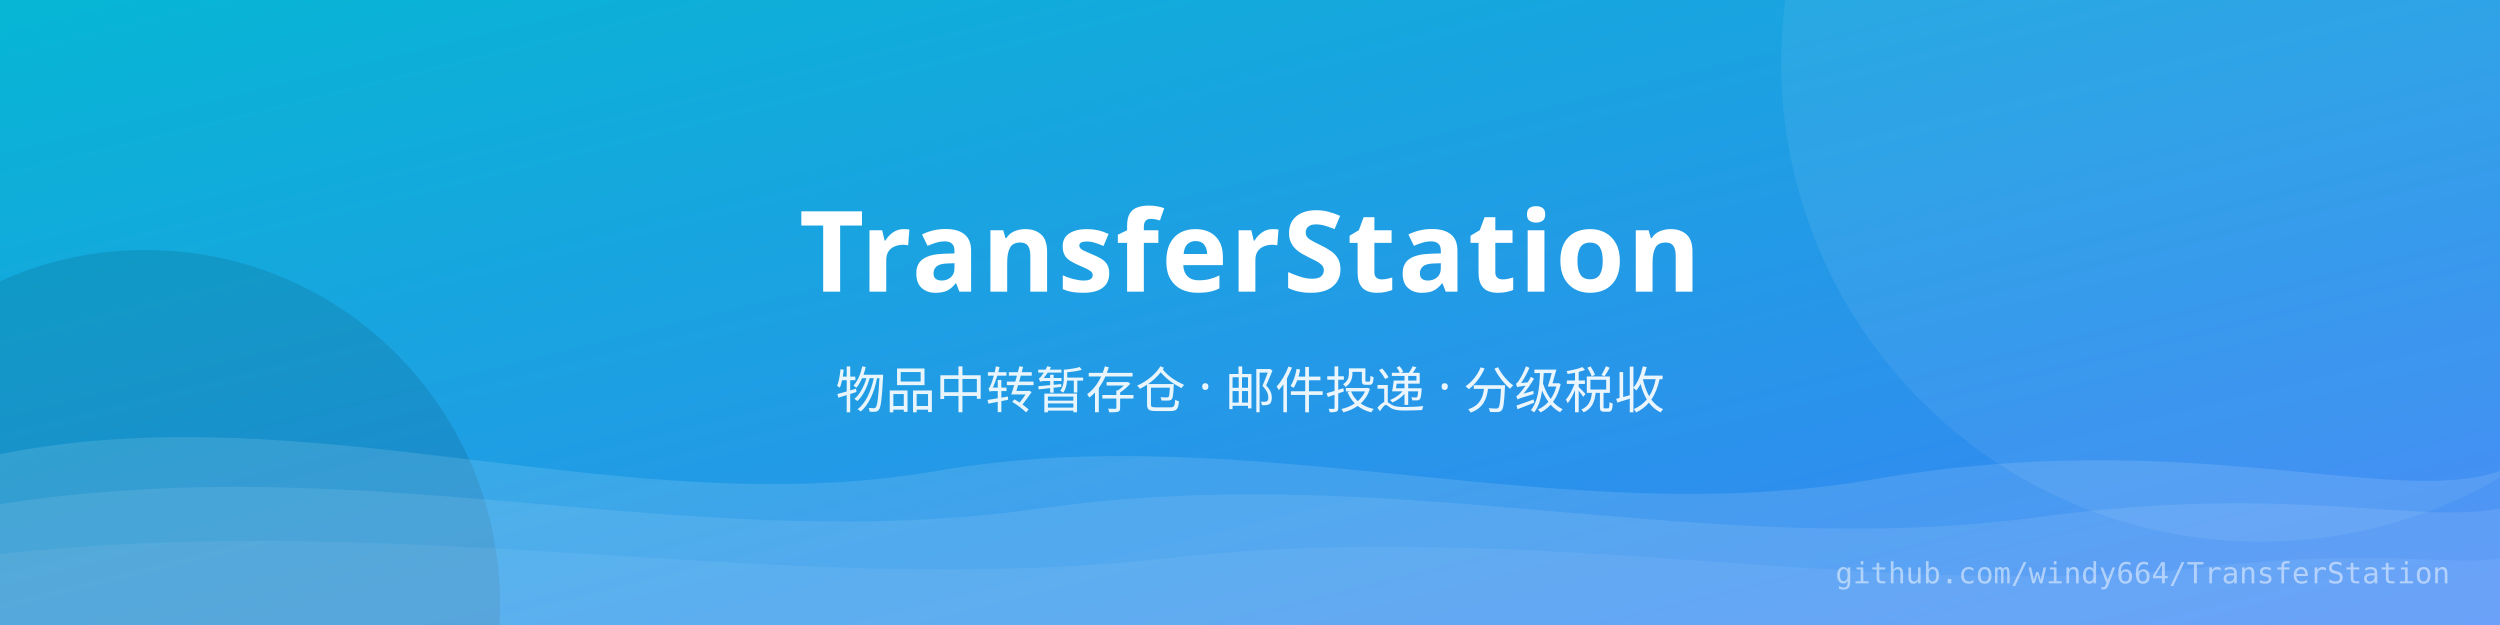
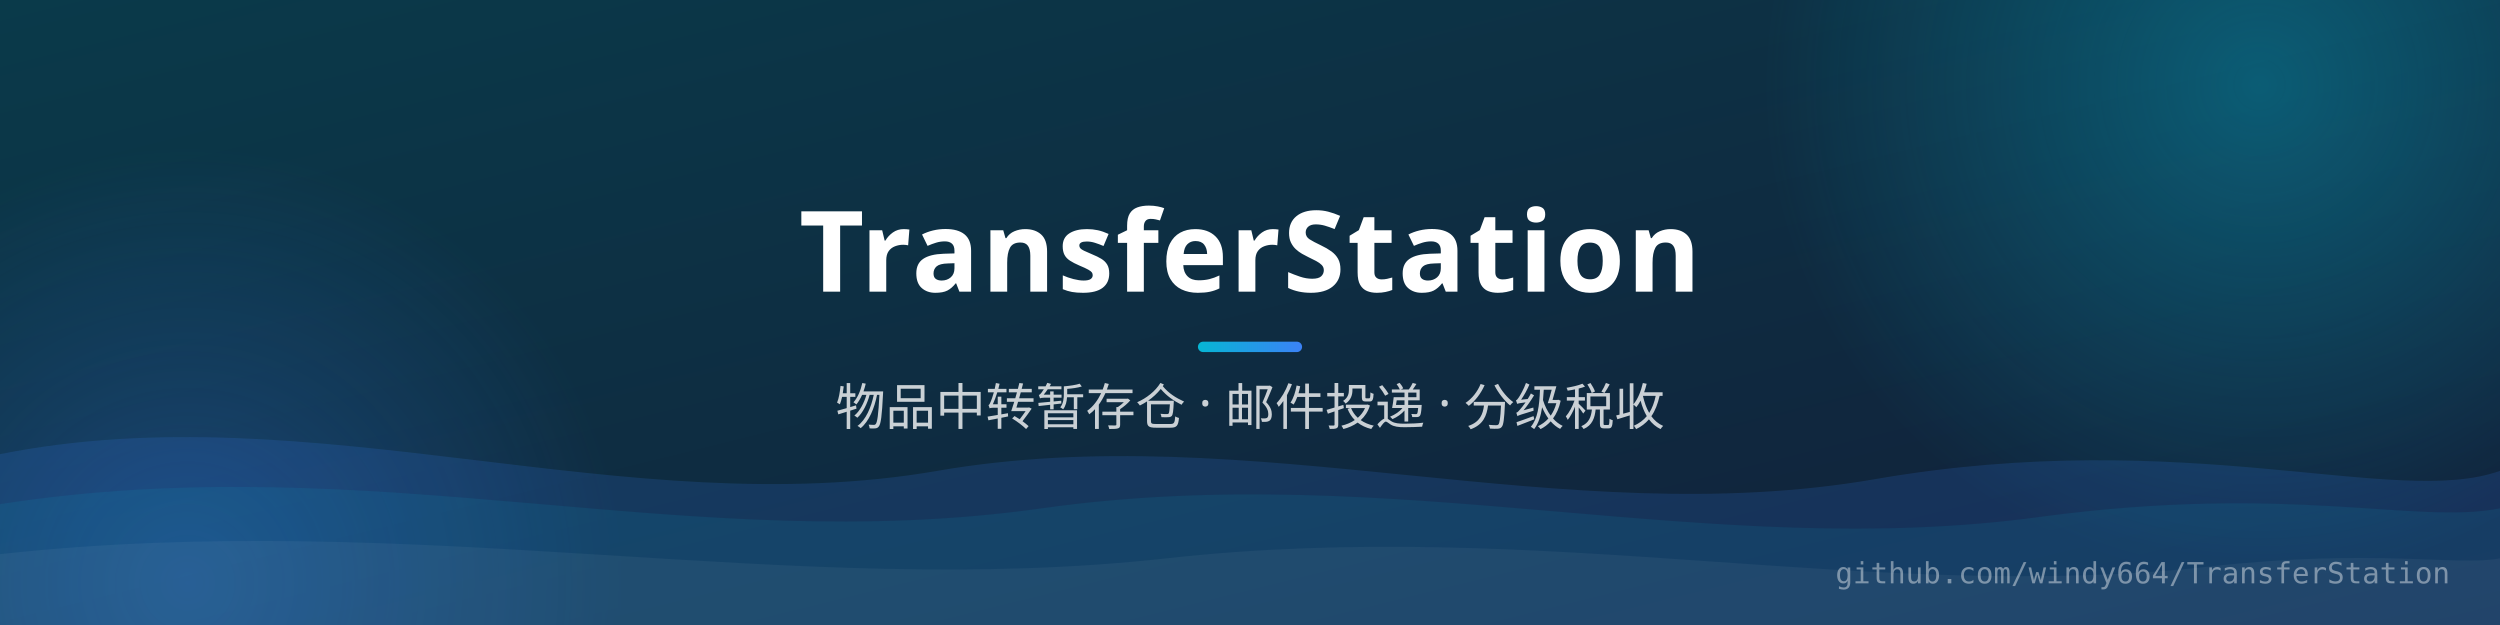
<svg xmlns="http://www.w3.org/2000/svg" width="1200" height="300" viewBox="0 0 1200 300" role="img" aria-label="TransferStation">
  <defs>
    <linearGradient id="bg" x1="0" y1="0" x2="1" y2="1">
+       <stop offset="0" stop-color="#0a3a4a" />
+       <stop offset="1" stop-color="#121f39" />
+     </linearGradient>
+     <radialGradient id="glow1" cx="0.5" cy="0.5" r="0.5">
+       <stop offset="0" stop-color="#06b6d4" stop-opacity="0.35" />
+       <stop offset="1" stop-color="#06b6d4" stop-opacity="0" />
+     </radialGradient>
+     <radialGradient id="glow2" cx="0.5" cy="0.5" r="0.5">
+       <stop offset="0" stop-color="#3b82f6" stop-opacity="0.28" />
+       <stop offset="1" stop-color="#3b82f6" stop-opacity="0" />
+     </radialGradient>
+     <linearGradient id="accent" x1="0" y1="0" x2="1" y2="0">
      <stop offset="0" stop-color="#06b6d4" />
      <stop offset="1" stop-color="#3b82f6" />
    </linearGradient>
  </defs>
  <rect width="1200" height="300" fill="url(#bg)" />
-   <circle cx="1085" cy="30" r="230" fill="#ffffff" opacity="0.07" />
-   <circle cx="70" cy="290" r="170" fill="#000000" opacity="0.10" />
-   <path d="M0,218 C150,188 300,252 450,226 C600,200 750,256 900,230 C1050,204 1150,244 1200,226 L1200,300 L0,300 Z" fill="#ffffff" opacity="0.12" />
-   <path d="M0,242 C180,214 330,268 500,244 C670,220 820,270 980,248 C1100,232 1160,252 1200,244 L1200,300 L0,300 Z" fill="#ffffff" opacity="0.09" />
-   <path d="M0,266 C200,244 380,288 560,268 C740,248 900,290 1060,272 C1140,263 1180,272 1200,268 L1200,300 L0,300 Z" fill="#ffffff" opacity="0.06" />
+   <circle cx="1085" cy="40" r="240" fill="url(#glow1)" />
+   <circle cx="90" cy="280" r="210" fill="url(#glow2)" />
+   <path d="M0,218 C150,188 300,252 450,226 C600,200 750,256 900,230 C1050,204 1150,244 1200,226 L1200,300 L0,300 Z" fill="#3b82f6" opacity="0.16" />
+   <path d="M0,242 C180,214 330,268 500,244 C670,220 820,270 980,248 C1100,232 1160,252 1200,244 L1200,300 L0,300 Z" fill="#06b6d4" opacity="0.1" />
+   <path d="M0,266 C200,244 380,288 560,268 C740,248 900,290 1060,272 C1140,263 1180,272 1200,268 L1200,300 L0,300 Z" fill="#ffffff" opacity="0.05" />
  <text x="600" y="140" text-anchor="middle" font-family="'Segoe UI','PingFang SC','Noto Sans SC','Microsoft YaHei',sans-serif" font-size="54" font-weight="700" fill="#ffffff" letter-spacing="1">TransferStation</text>
-   <text x="600" y="196" text-anchor="middle" font-family="'Segoe UI','PingFang SC','Noto Sans SC','Microsoft YaHei',sans-serif" font-size="24" fill="#ffffff" opacity="0.9">物品中转暂存仓 · 邮件投递 · 分级税收</text>
-   <text x="1176" y="280" text-anchor="end" font-family="ui-monospace,'Cascadia Code',Consolas,monospace" font-size="14" fill="#ffffff" opacity="0.5">github.com/windy664/TransferStation</text>
+   <rect x="575" y="164" width="50" height="5" rx="2.5" fill="url(#accent)" />
+   <text x="600" y="204" text-anchor="middle" font-family="'Segoe UI','PingFang SC','Noto Sans SC','Microsoft YaHei',sans-serif" font-size="24" fill="#ffffff" opacity="0.78">物品中转暂存仓 · 邮件投递 · 分级税收</text>
+   <text x="1176" y="280" text-anchor="end" font-family="ui-monospace,'Cascadia Code',Consolas,monospace" font-size="14" fill="#ffffff" opacity="0.42">github.com/windy664/TransferStation</text>
</svg>
